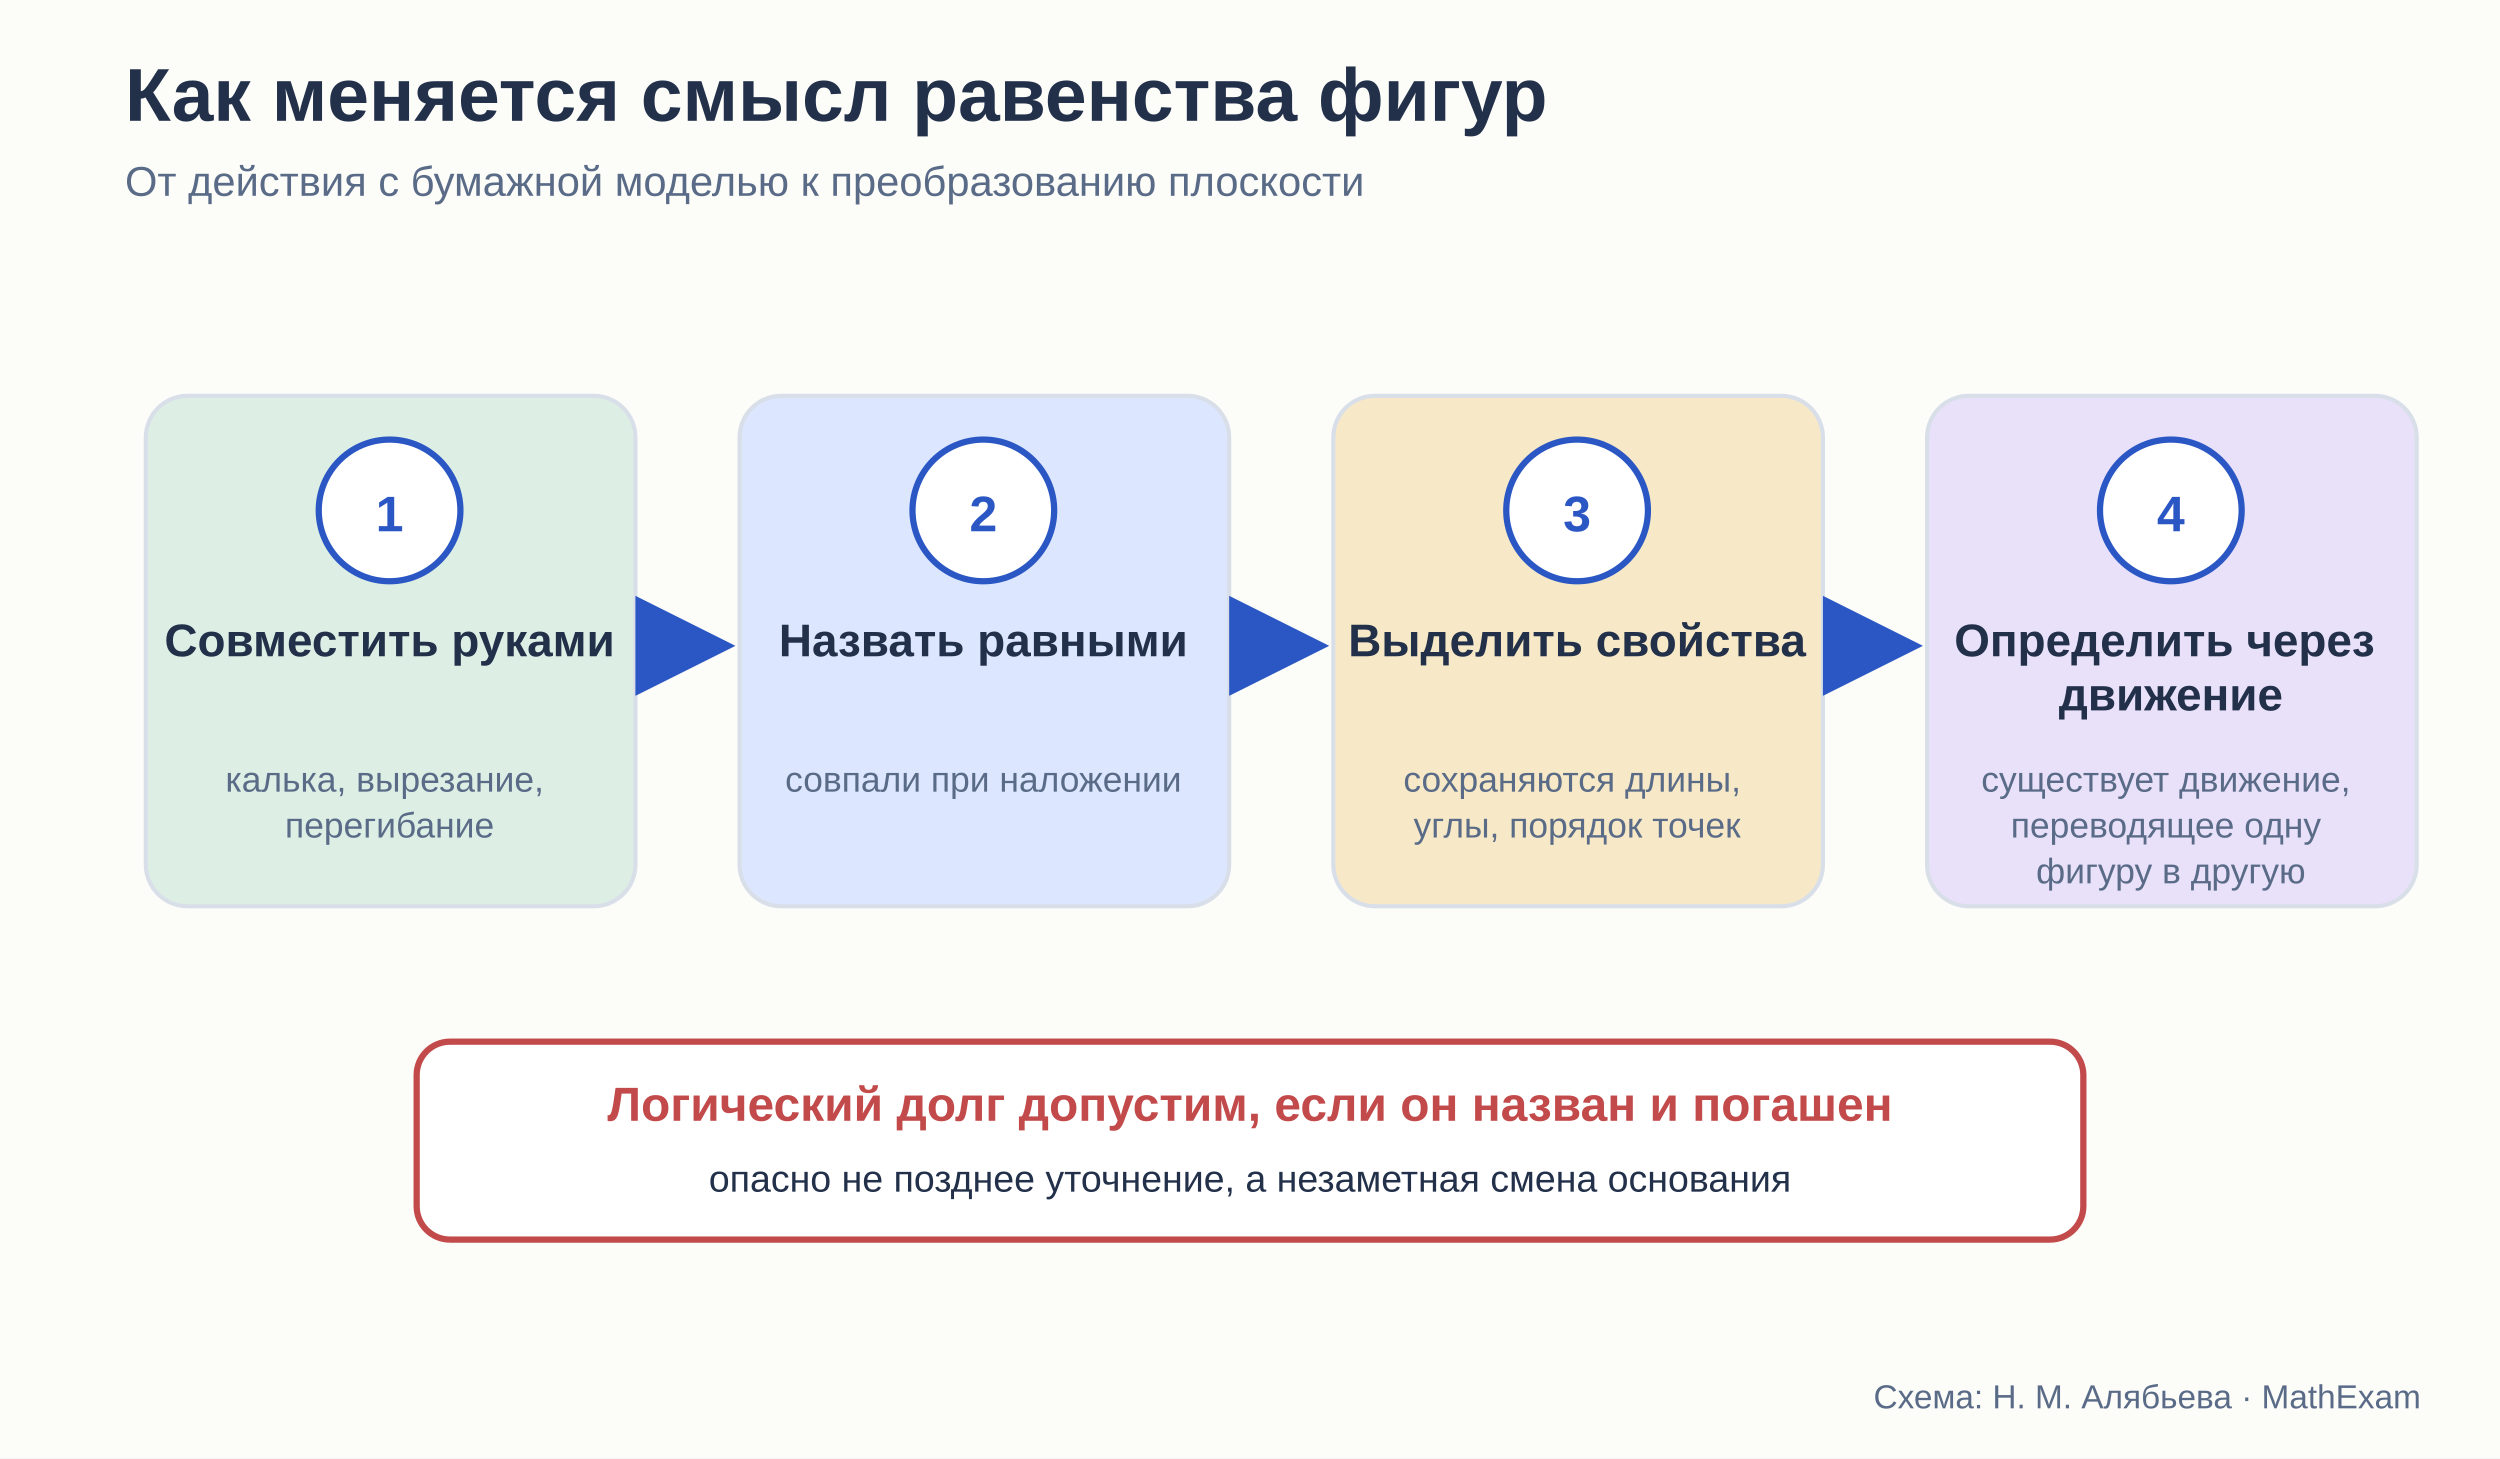
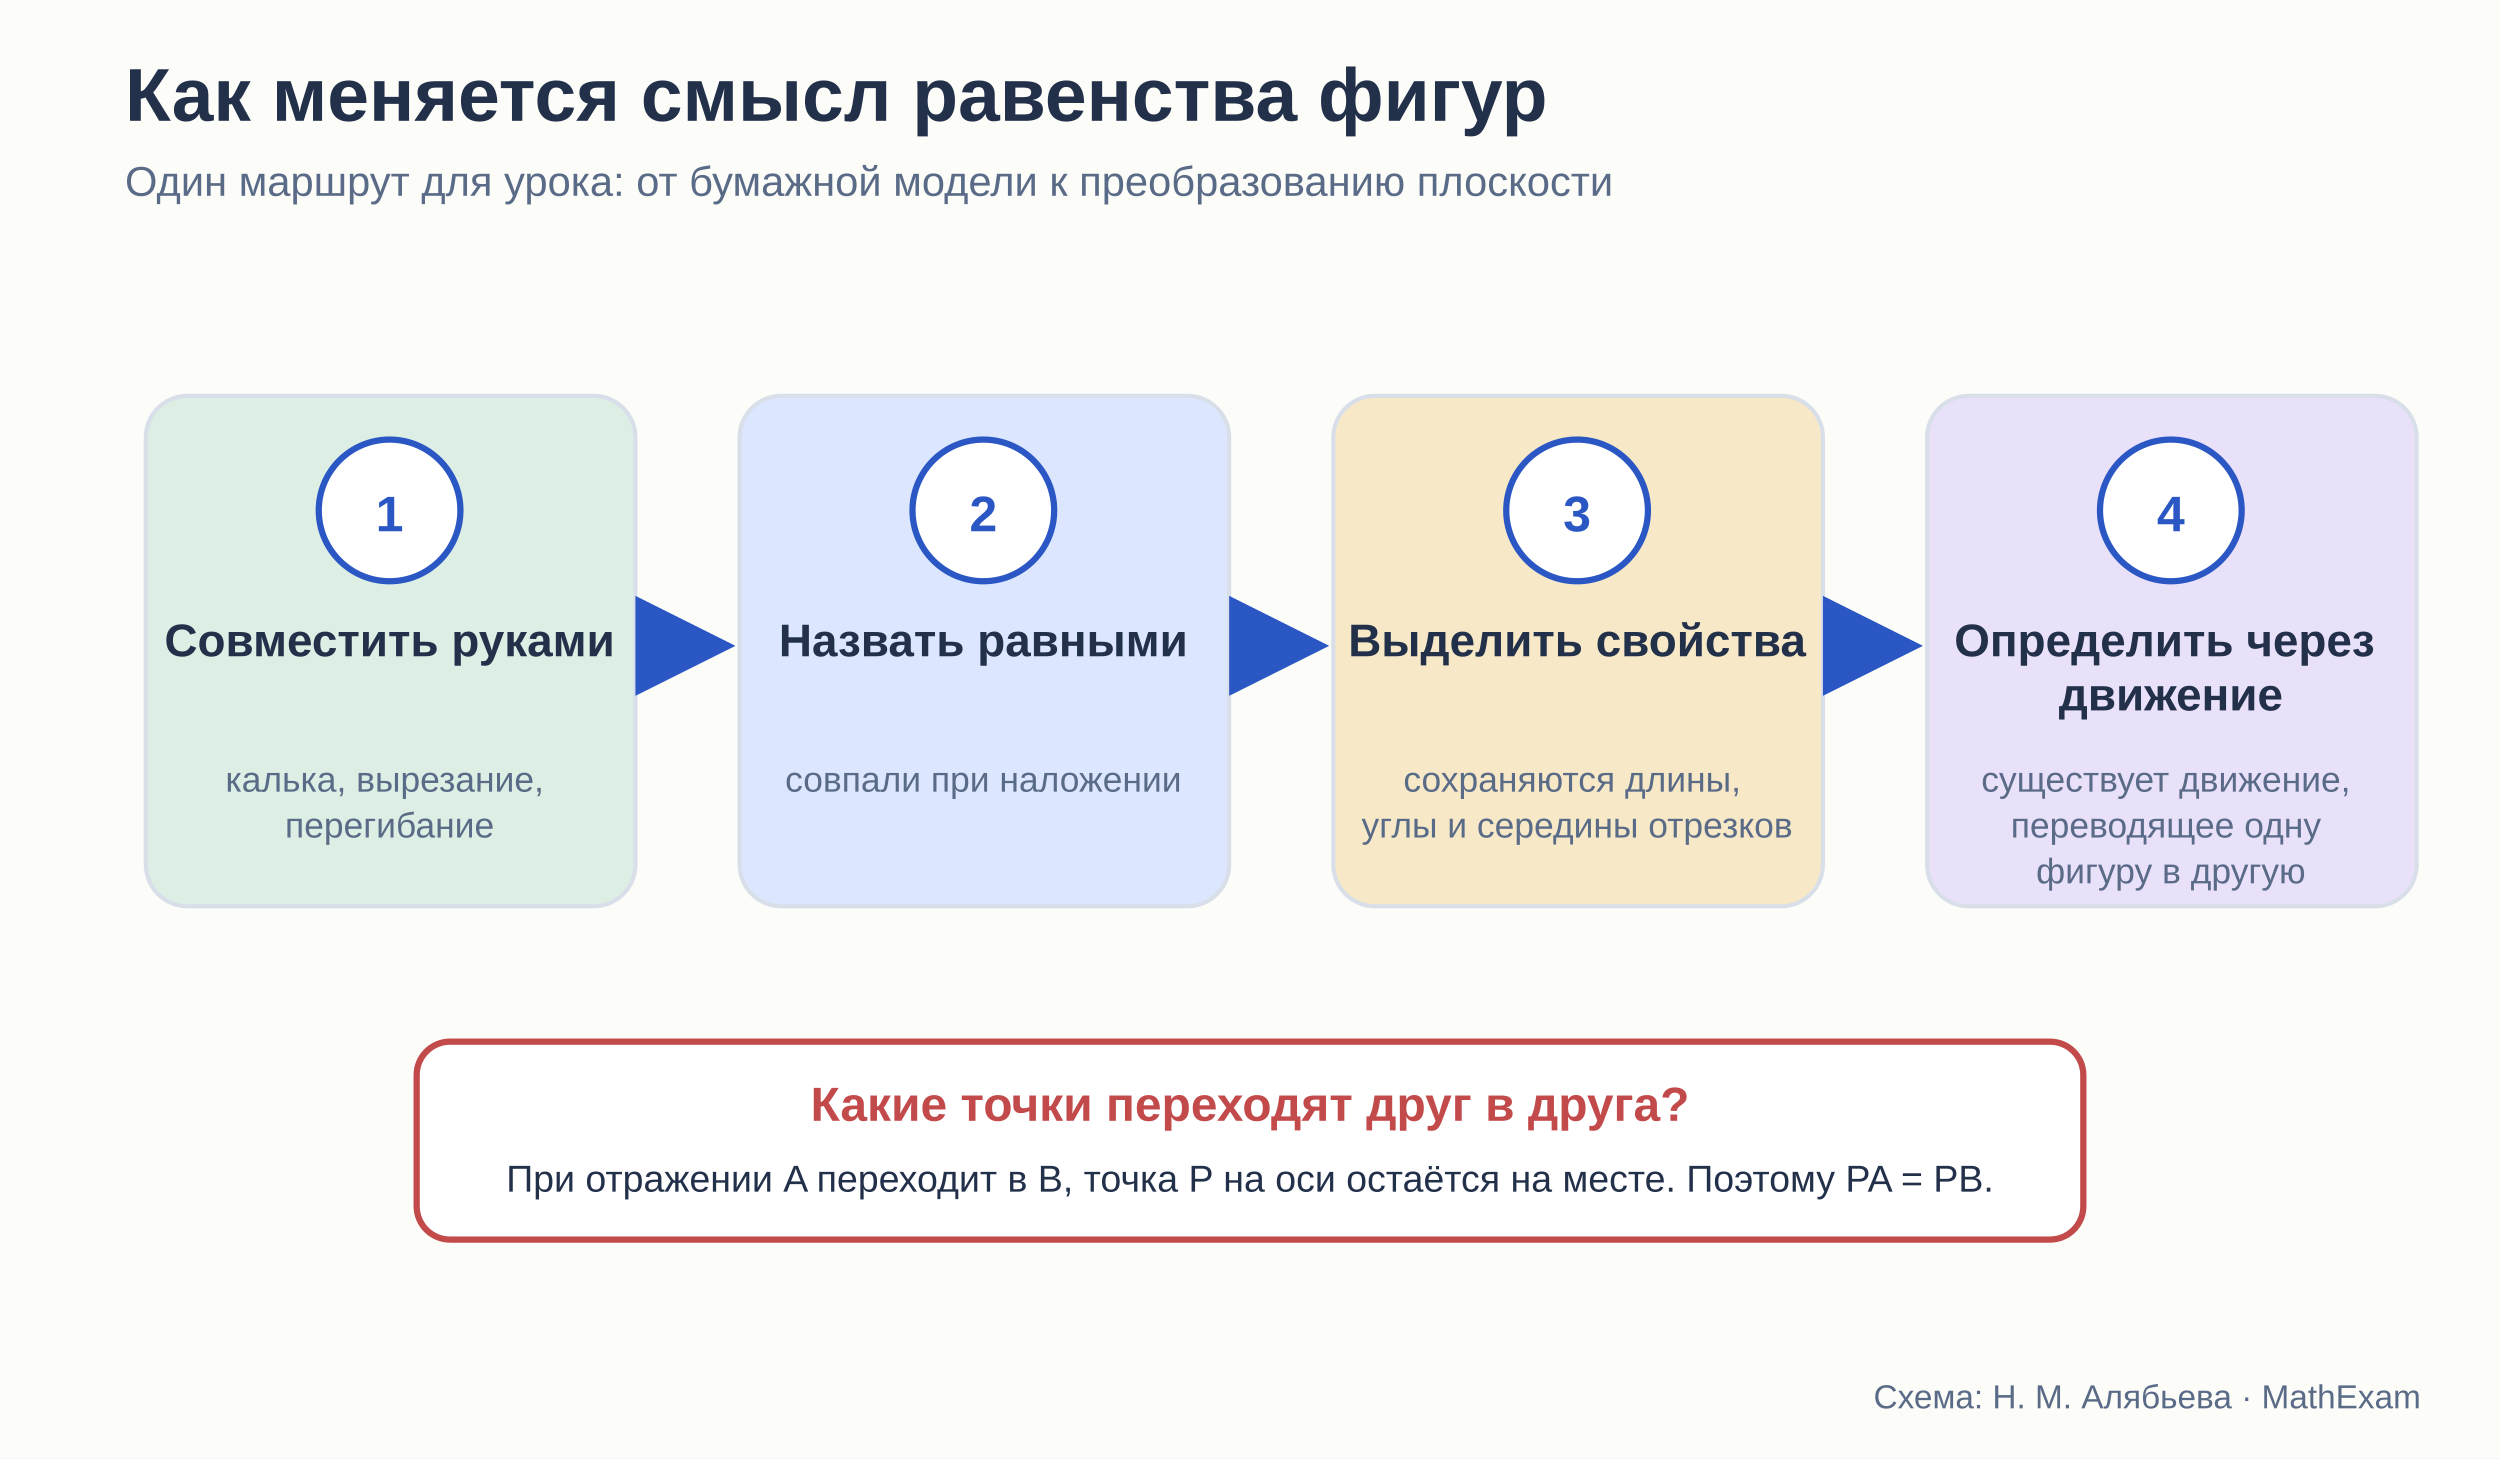
<svg xmlns="http://www.w3.org/2000/svg" width="1200" height="700" viewBox="0 0 1200 700" role="img">
  <defs>
    <marker id="arrow" markerWidth="12" markerHeight="12" refX="10" refY="6" orient="auto">
      <path d="M0,0 L12,6 L0,12 z" fill="#2B57C4" />
    </marker>
  </defs>
  <rect width="1200" height="700" fill="#FCFCF9" />
  <text x="60" y="58" text-anchor="start" style="font-size:36px;font-weight:700;fill:#22304A;font-family:Arial,Segoe UI,sans-serif;">
    <tspan x="60" dy="0">Как меняется смысл равенства фигур</tspan>
  </text>
  <text x="60" y="94" text-anchor="start" style="font-size:20px;font-weight:400;fill:#5A6B87;font-family:Arial,Segoe UI,sans-serif;">
-     <tspan x="60" dy="0">От действия с бумажной моделью к преобразованию плоскости</tspan>
+     <tspan x="60" dy="0">Один маршрут для урока: от бумажной модели к преобразованию плоскости</tspan>
  </text>
  <rect x="70" y="190" width="235" height="245" rx="20" fill="#DDEFE5" stroke="#D9DFE9" stroke-width="2" />
  <circle cx="187" cy="245" r="34" fill="#FFFFFF" stroke="#2B57C4" stroke-width="3" />
  <text x="187" y="255" text-anchor="middle" style="font-size:24px;font-weight:700;fill:#2B57C4;font-family:Arial,Segoe UI,sans-serif;">
    <tspan x="187" dy="0">1</tspan>
  </text>
  <text x="187" y="315" text-anchor="middle" style="font-size:22px;font-weight:700;fill:#22304A;font-family:Arial,Segoe UI,sans-serif;">
    <tspan x="187" dy="0">Совместить руками</tspan>
  </text>
  <text x="187" y="380" text-anchor="middle" style="font-size:17px;font-weight:400;fill:#5A6B87;font-family:Arial,Segoe UI,sans-serif;">
    <tspan x="187" dy="0">калька, вырезание,</tspan>
    <tspan x="187" dy="22">перегибание</tspan>
  </text>
  <line x1="308" y1="310" x2="345" y2="310" stroke="#2B57C4" stroke-width="4" marker-end="url(#arrow)" />
  <rect x="355" y="190" width="235" height="245" rx="20" fill="#DCE7FF" stroke="#D9DFE9" stroke-width="2" />
  <circle cx="472" cy="245" r="34" fill="#FFFFFF" stroke="#2B57C4" stroke-width="3" />
  <text x="472" y="255" text-anchor="middle" style="font-size:24px;font-weight:700;fill:#2B57C4;font-family:Arial,Segoe UI,sans-serif;">
    <tspan x="472" dy="0">2</tspan>
  </text>
  <text x="472" y="315" text-anchor="middle" style="font-size:22px;font-weight:700;fill:#22304A;font-family:Arial,Segoe UI,sans-serif;">
    <tspan x="472" dy="0">Назвать равными</tspan>
  </text>
  <text x="472" y="380" text-anchor="middle" style="font-size:17px;font-weight:400;fill:#5A6B87;font-family:Arial,Segoe UI,sans-serif;">
    <tspan x="472" dy="0">совпали при наложении</tspan>
  </text>
  <line x1="593" y1="310" x2="630" y2="310" stroke="#2B57C4" stroke-width="4" marker-end="url(#arrow)" />
  <rect x="640" y="190" width="235" height="245" rx="20" fill="#F7E9C7" stroke="#D9DFE9" stroke-width="2" />
  <circle cx="757" cy="245" r="34" fill="#FFFFFF" stroke="#2B57C4" stroke-width="3" />
  <text x="757" y="255" text-anchor="middle" style="font-size:24px;font-weight:700;fill:#2B57C4;font-family:Arial,Segoe UI,sans-serif;">
    <tspan x="757" dy="0">3</tspan>
  </text>
  <text x="757" y="315" text-anchor="middle" style="font-size:22px;font-weight:700;fill:#22304A;font-family:Arial,Segoe UI,sans-serif;">
    <tspan x="757" dy="0">Выделить свойства</tspan>
  </text>
  <text x="757" y="380" text-anchor="middle" style="font-size:17px;font-weight:400;fill:#5A6B87;font-family:Arial,Segoe UI,sans-serif;">
    <tspan x="757" dy="0">сохраняются длины,</tspan>
-     <tspan x="757" dy="22">углы, порядок точек</tspan>
+     <tspan x="757" dy="22">углы и середины отрезков</tspan>
  </text>
  <line x1="878" y1="310" x2="915" y2="310" stroke="#2B57C4" stroke-width="4" marker-end="url(#arrow)" />
  <rect x="925" y="190" width="235" height="245" rx="20" fill="#E9E1FA" stroke="#D9DFE9" stroke-width="2" />
  <circle cx="1042" cy="245" r="34" fill="#FFFFFF" stroke="#2B57C4" stroke-width="3" />
  <text x="1042" y="255" text-anchor="middle" style="font-size:24px;font-weight:700;fill:#2B57C4;font-family:Arial,Segoe UI,sans-serif;">
    <tspan x="1042" dy="0">4</tspan>
  </text>
  <text x="1042" y="315" text-anchor="middle" style="font-size:22px;font-weight:700;fill:#22304A;font-family:Arial,Segoe UI,sans-serif;">
    <tspan x="1042" dy="0">Определить через</tspan>
    <tspan x="1042" dy="26">движение</tspan>
  </text>
  <text x="1042" y="380" text-anchor="middle" style="font-size:17px;font-weight:400;fill:#5A6B87;font-family:Arial,Segoe UI,sans-serif;">
    <tspan x="1042" dy="0">существует движение,</tspan>
    <tspan x="1042" dy="22">переводящее одну</tspan>
    <tspan x="1042" dy="22">фигуру в другую</tspan>
  </text>
  <rect x="200" y="500" width="800" height="95" rx="16" fill="#FFFFFF" stroke="#C24A4A" stroke-width="3" />
  <text x="600" y="538" text-anchor="middle" style="font-size:23px;font-weight:700;fill:#C24A4A;font-family:Arial,Segoe UI,sans-serif;">
-     <tspan x="600" dy="0">Логический долг допустим, если он назван и погашен</tspan>
+     <tspan x="600" dy="0">Какие точки переходят друг в друга?</tspan>
  </text>
  <text x="600" y="572" text-anchor="middle" style="font-size:18px;font-weight:400;fill:#22304A;font-family:Arial,Segoe UI,sans-serif;">
-     <tspan x="600" dy="0">опасно не позднее уточнение, а незаметная смена основания</tspan>
+     <tspan x="600" dy="0">При отражении A переходит в B, точка P на оси остаётся на месте. Поэтому PA = PB.</tspan>
  </text>
  <text x="1162" y="676" text-anchor="end" style="font-size:16px;font-weight:400;fill:#5A6B87;font-family:Arial,Segoe UI,sans-serif;">
    <tspan x="1162" dy="0">Схема: Н. М. Алябьева · MathExam</tspan>
  </text>
</svg>
